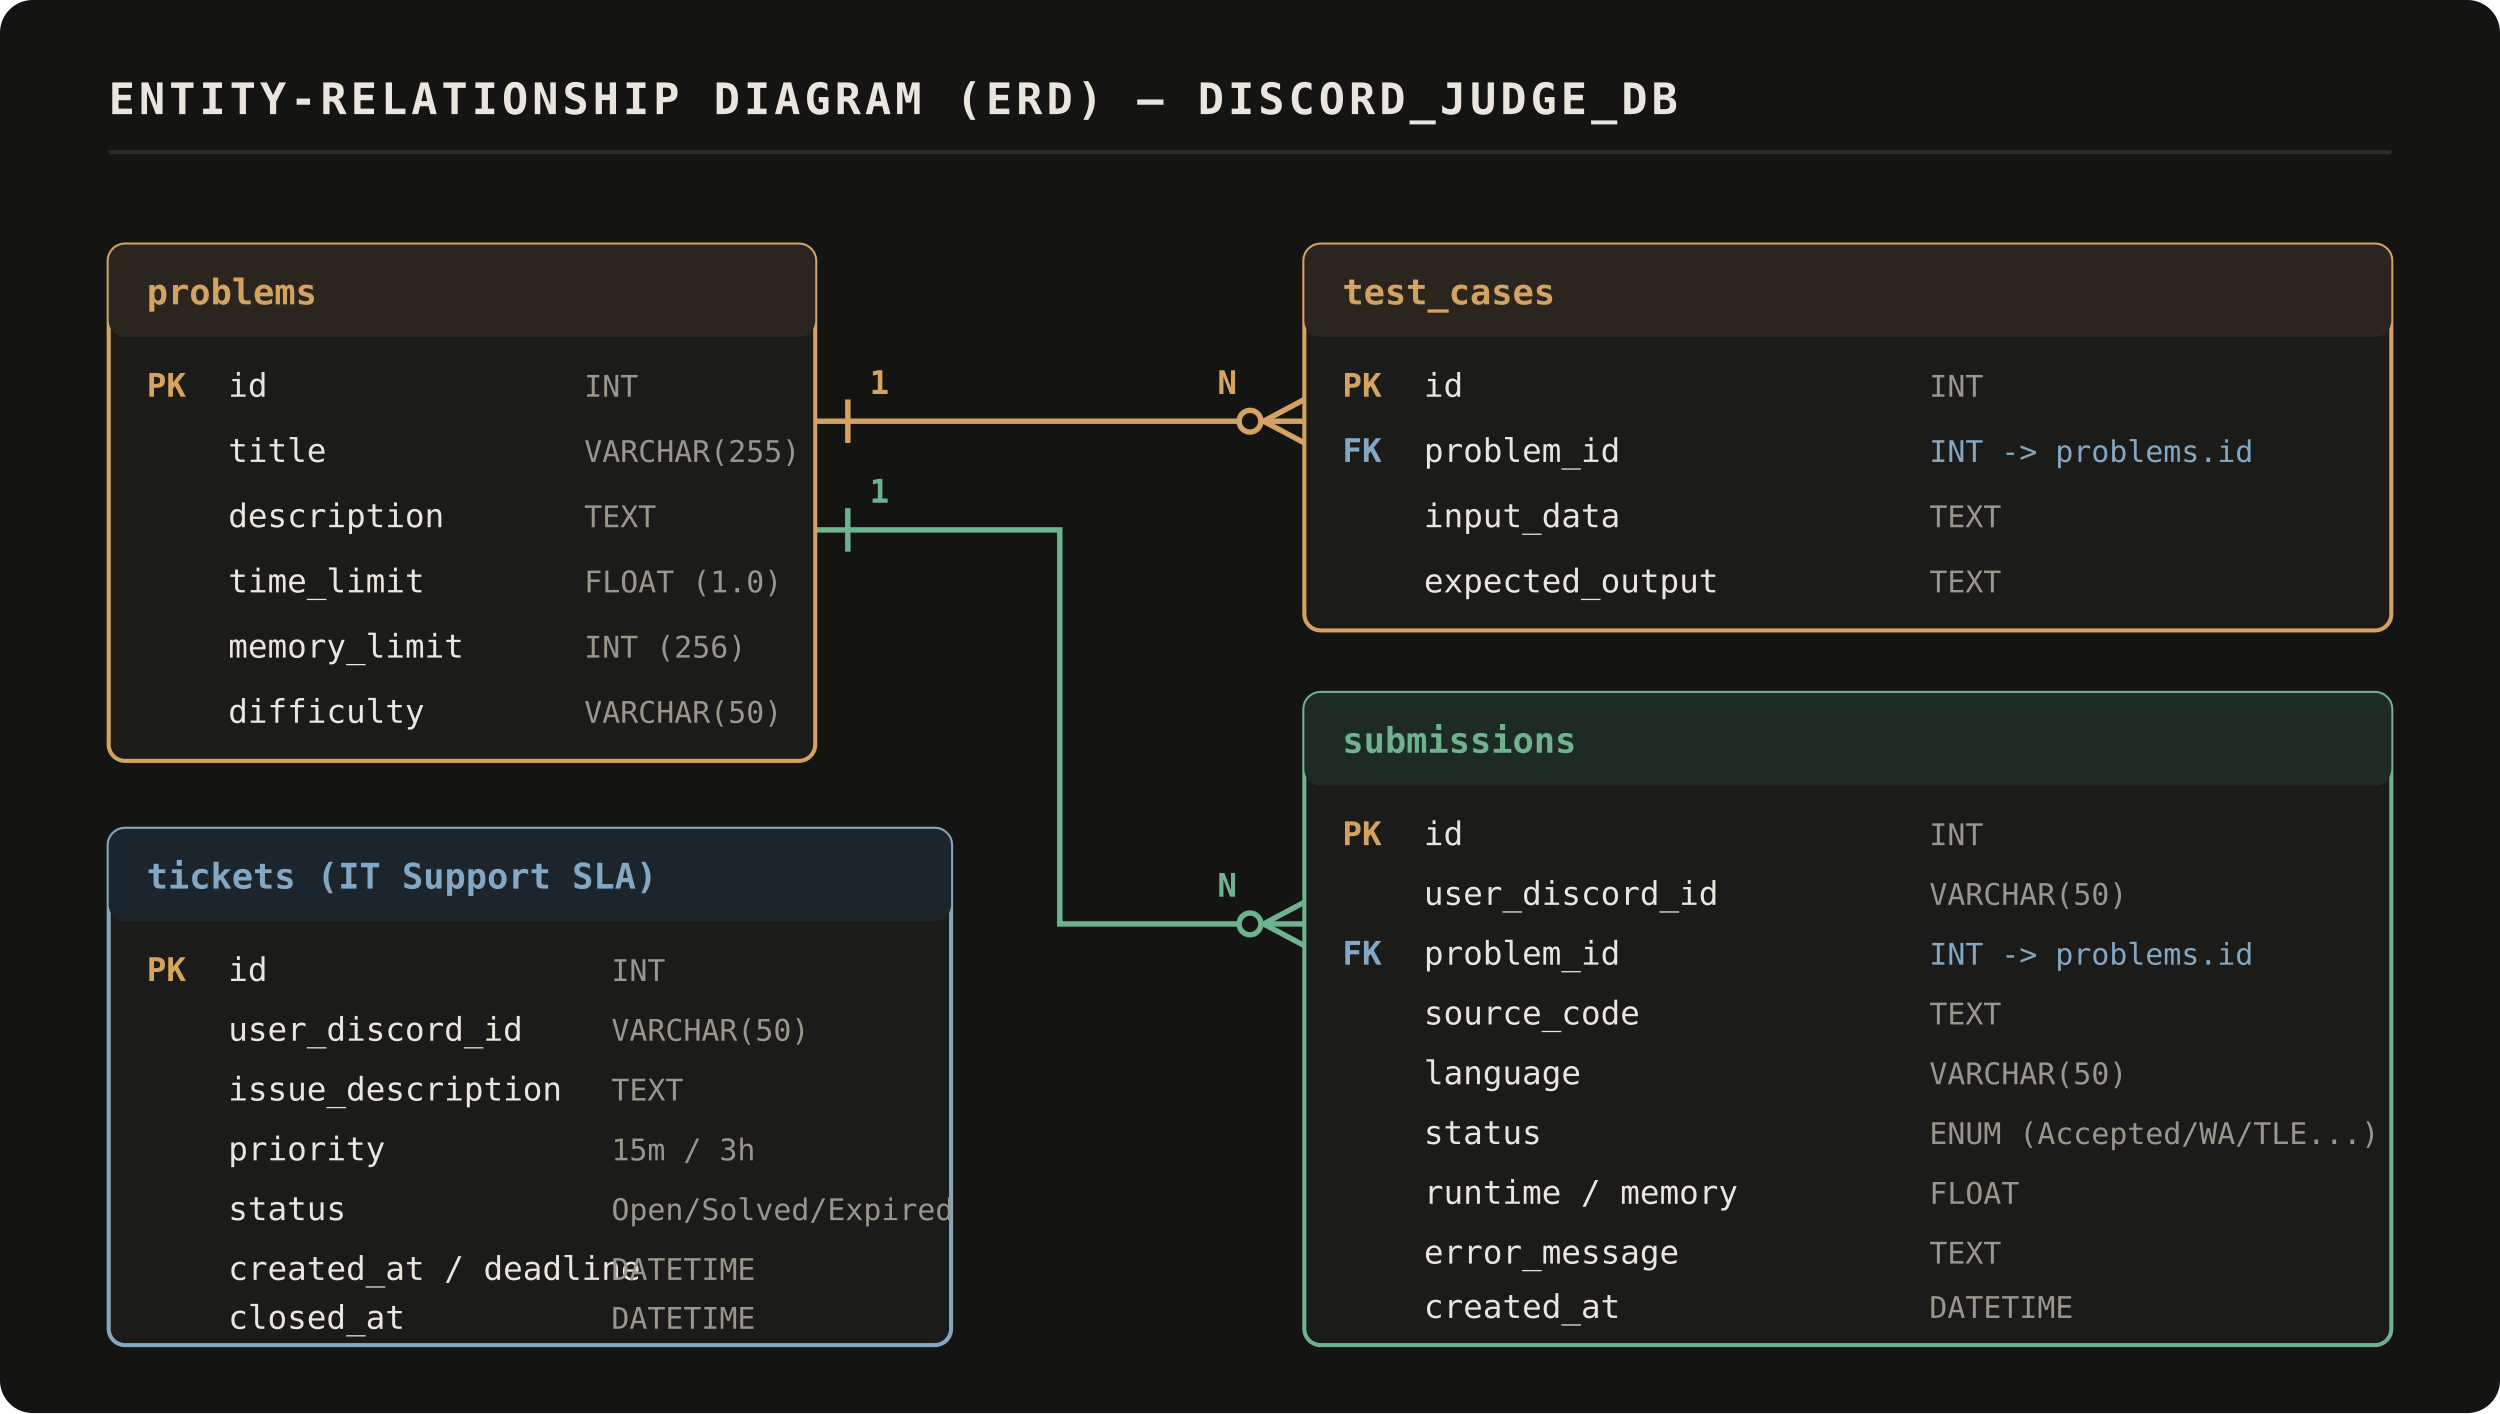
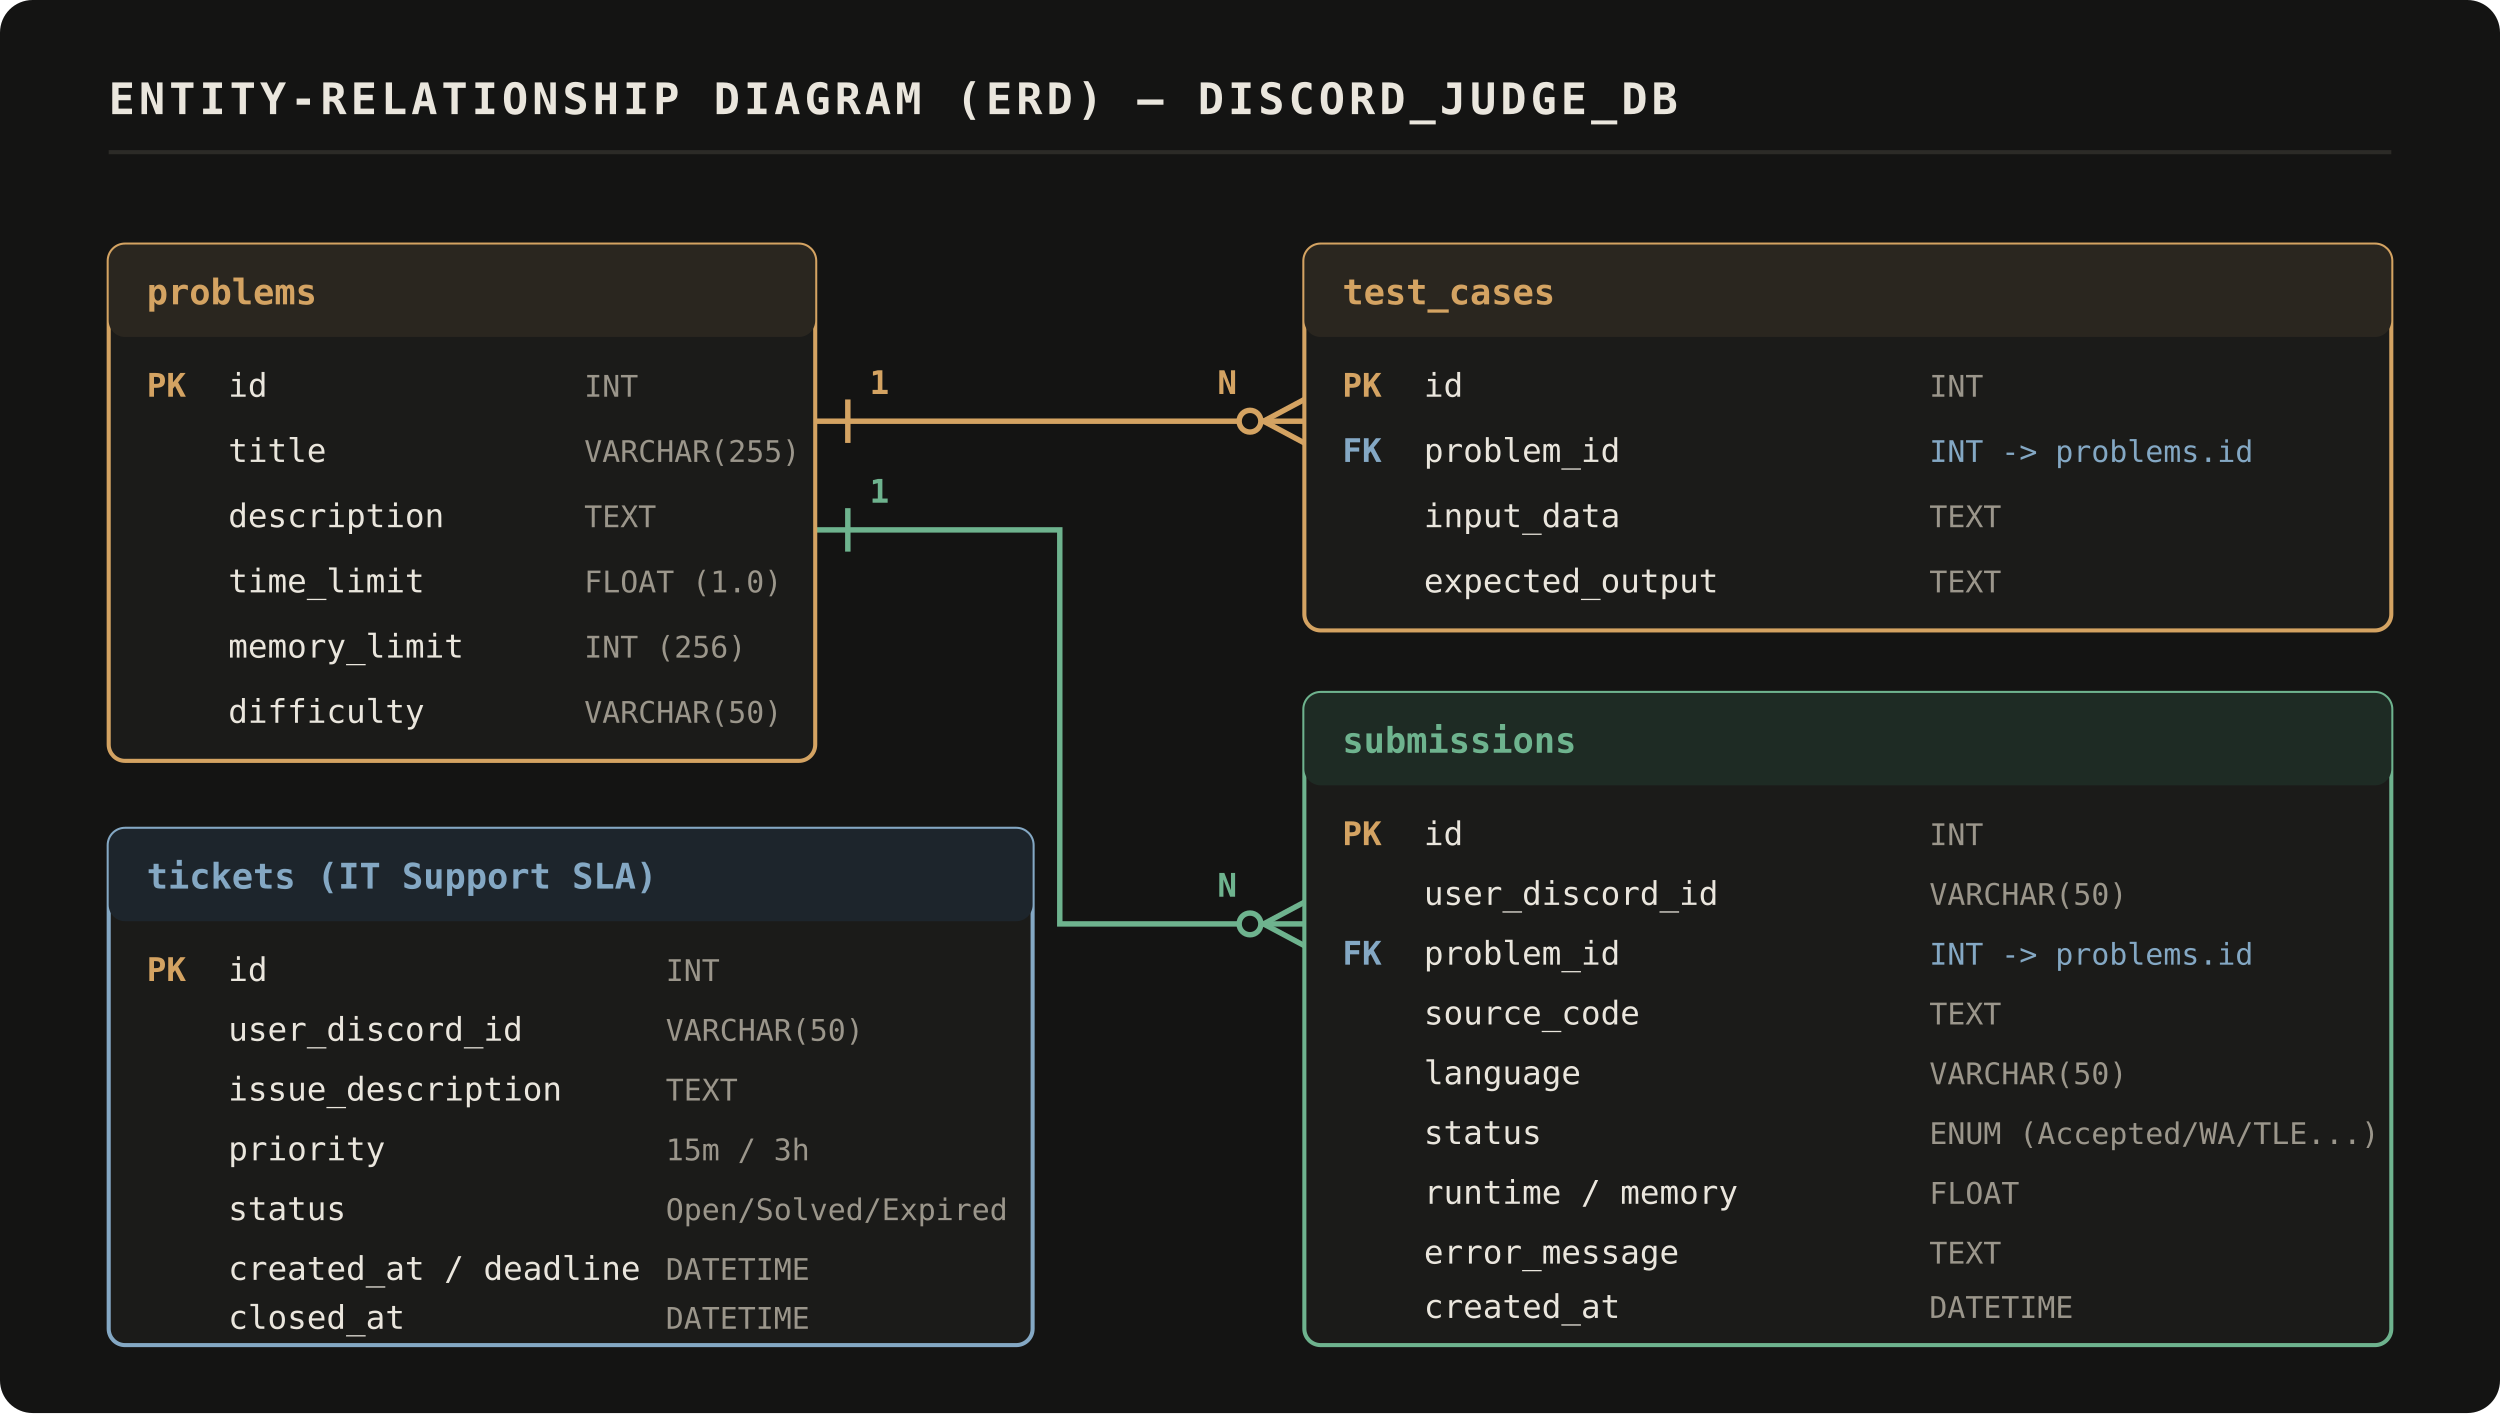
<svg xmlns="http://www.w3.org/2000/svg" viewBox="0 0 920 520" width="100%" height="100%" font-family="ui-monospace, SFMono-Regular, Menlo, Monaco, Consolas, monospace">
  <rect width="920" height="520" rx="12" fill="#141413" />
  <text x="40" y="42" fill="#EAE6DD" font-size="16" font-weight="bold" letter-spacing="1.5">ENTITY-RELATIONSHIP DIAGRAM (ERD) — DISCORD_JUDGE_DB</text>
  <line x1="40" y1="56" x2="880" y2="56" stroke="#2C2B27" stroke-width="1.5" />
  <path d="M 300 155 L 480 155" stroke="#D4A362" stroke-width="2" fill="none" />
  <line x1="312" y1="147" x2="312" y2="163" stroke="#D4A362" stroke-width="2" />
  <text x="320" y="145" fill="#D4A362" font-size="12" font-weight="bold">1</text>
  <path d="M 465 155 L 480 147 M 465 155 L 480 163" stroke="#D4A362" stroke-width="2" fill="none" />
  <circle cx="460" cy="155" r="4" fill="#141413" stroke="#D4A362" stroke-width="2" />
  <text x="448" y="145" fill="#D4A362" font-size="12" font-weight="bold">N</text>
  <path d="M 300 195 L 390 195 L 390 340 L 480 340" stroke="#6EB38E" stroke-width="2" fill="none" />
  <line x1="312" y1="187" x2="312" y2="203" stroke="#6EB38E" stroke-width="2" />
  <text x="320" y="185" fill="#6EB38E" font-size="12" font-weight="bold">1</text>
  <path d="M 465 340 L 480 332 M 465 340 L 480 348" stroke="#6EB38E" stroke-width="2" fill="none" />
  <circle cx="460" cy="340" r="4" fill="#141413" stroke="#6EB38E" stroke-width="2" />
  <text x="448" y="330" fill="#6EB38E" font-size="12" font-weight="bold">N</text>
  <g transform="translate(40, 90)">
    <rect width="260" height="190" rx="6" fill="#1B1B19" stroke="#D4A362" stroke-width="1.5" />
    <rect width="260" height="34" rx="6" fill="#2A261F" />
    <text x="14" y="22" fill="#D4A362" font-size="13" font-weight="bold">problems</text>
    <text x="14" y="56" fill="#D4A362" font-size="12" font-weight="bold">PK</text>
    <text x="44" y="56" fill="#EAE6DD" font-size="12">id</text>
    <text x="175" y="56" fill="#9B968B" font-size="11">INT</text>
    <text x="44" y="80" fill="#EAE6DD" font-size="12">title</text>
    <text x="175" y="80" fill="#9B968B" font-size="11">VARCHAR(255)</text>
    <text x="44" y="104" fill="#EAE6DD" font-size="12">description</text>
    <text x="175" y="104" fill="#9B968B" font-size="11">TEXT</text>
    <text x="44" y="128" fill="#EAE6DD" font-size="12">time_limit</text>
    <text x="175" y="128" fill="#9B968B" font-size="11">FLOAT (1.0)</text>
    <text x="44" y="152" fill="#EAE6DD" font-size="12">memory_limit</text>
    <text x="175" y="152" fill="#9B968B" font-size="11">INT (256)</text>
    <text x="44" y="176" fill="#EAE6DD" font-size="12">difficulty</text>
    <text x="175" y="176" fill="#9B968B" font-size="11">VARCHAR(50)</text>
  </g>
  <g transform="translate(480, 90)">
    <rect width="400" height="142" rx="6" fill="#1B1B19" stroke="#D4A362" stroke-width="1.5" />
    <rect width="400" height="34" rx="6" fill="#2A261F" />
    <text x="14" y="22" fill="#D4A362" font-size="13" font-weight="bold">test_cases</text>
    <text x="14" y="56" fill="#D4A362" font-size="12" font-weight="bold">PK</text>
    <text x="44" y="56" fill="#EAE6DD" font-size="12">id</text>
    <text x="230" y="56" fill="#9B968B" font-size="11">INT</text>
    <text x="14" y="80" fill="#84A8C4" font-size="12" font-weight="bold">FK</text>
    <text x="44" y="80" fill="#EAE6DD" font-size="12">problem_id</text>
    <text x="230" y="80" fill="#84A8C4" font-size="11">INT -&gt; problems.id</text>
    <text x="44" y="104" fill="#EAE6DD" font-size="12">input_data</text>
    <text x="230" y="104" fill="#9B968B" font-size="11">TEXT</text>
    <text x="44" y="128" fill="#EAE6DD" font-size="12">expected_output</text>
    <text x="230" y="128" fill="#9B968B" font-size="11">TEXT</text>
  </g>
  <g transform="translate(480, 255)">
    <rect width="400" height="240" rx="6" fill="#1B1B19" stroke="#6EB38E" stroke-width="1.5" />
    <rect width="400" height="34" rx="6" fill="#1E2B24" />
    <text x="14" y="22" fill="#6EB38E" font-size="13" font-weight="bold">submissions</text>
    <text x="14" y="56" fill="#D4A362" font-size="12" font-weight="bold">PK</text>
    <text x="44" y="56" fill="#EAE6DD" font-size="12">id</text>
    <text x="230" y="56" fill="#9B968B" font-size="11">INT</text>
    <text x="44" y="78" fill="#EAE6DD" font-size="12">user_discord_id</text>
    <text x="230" y="78" fill="#9B968B" font-size="11">VARCHAR(50)</text>
    <text x="14" y="100" fill="#84A8C4" font-size="12" font-weight="bold">FK</text>
    <text x="44" y="100" fill="#EAE6DD" font-size="12">problem_id</text>
    <text x="230" y="100" fill="#84A8C4" font-size="11">INT -&gt; problems.id</text>
    <text x="44" y="122" fill="#EAE6DD" font-size="12">source_code</text>
    <text x="230" y="122" fill="#9B968B" font-size="11">TEXT</text>
    <text x="44" y="144" fill="#EAE6DD" font-size="12">language</text>
    <text x="230" y="144" fill="#9B968B" font-size="11">VARCHAR(50)</text>
    <text x="44" y="166" fill="#EAE6DD" font-size="12">status</text>
    <text x="230" y="166" fill="#9B968B" font-size="11">ENUM (Accepted/WA/TLE...)</text>
    <text x="44" y="188" fill="#EAE6DD" font-size="12">runtime / memory</text>
    <text x="230" y="188" fill="#9B968B" font-size="11">FLOAT</text>
    <text x="44" y="210" fill="#EAE6DD" font-size="12">error_message</text>
    <text x="230" y="210" fill="#9B968B" font-size="11">TEXT</text>
    <text x="44" y="230" fill="#EAE6DD" font-size="12">created_at</text>
    <text x="230" y="230" fill="#9B968B" font-size="11">DATETIME</text>
  </g>
  <g transform="translate(40, 305)">
-     <rect width="310" height="190" rx="6" fill="#1B1B19" stroke="#84A8C4" stroke-width="1.5" />
-     <rect width="310" height="34" rx="6" fill="#1D252C" />
+     <rect width="340" height="190" rx="6" fill="#1B1B19" stroke="#84A8C4" stroke-width="1.5" />
+     <rect width="340" height="34" rx="6" fill="#1D252C" />
    <text x="14" y="22" fill="#84A8C4" font-size="13" font-weight="bold">tickets (IT Support SLA)</text>
    <text x="14" y="56" fill="#D4A362" font-size="12" font-weight="bold">PK</text>
    <text x="44" y="56" fill="#EAE6DD" font-size="12">id</text>
-     <text x="185" y="56" fill="#9B968B" font-size="11">INT</text>
+     <text x="205" y="56" fill="#9B968B" font-size="11">INT</text>
    <text x="44" y="78" fill="#EAE6DD" font-size="12">user_discord_id</text>
-     <text x="185" y="78" fill="#9B968B" font-size="11">VARCHAR(50)</text>
+     <text x="205" y="78" fill="#9B968B" font-size="11">VARCHAR(50)</text>
    <text x="44" y="100" fill="#EAE6DD" font-size="12">issue_description</text>
-     <text x="185" y="100" fill="#9B968B" font-size="11">TEXT</text>
+     <text x="205" y="100" fill="#9B968B" font-size="11">TEXT</text>
    <text x="44" y="122" fill="#EAE6DD" font-size="12">priority</text>
-     <text x="185" y="122" fill="#9B968B" font-size="11">15m / 3h</text>
+     <text x="205" y="122" fill="#9B968B" font-size="11">15m / 3h</text>
    <text x="44" y="144" fill="#EAE6DD" font-size="12">status</text>
-     <text x="185" y="144" fill="#9B968B" font-size="11">Open/Solved/Expired</text>
+     <text x="205" y="144" fill="#9B968B" font-size="11">Open/Solved/Expired</text>
    <text x="44" y="166" fill="#EAE6DD" font-size="12">created_at / deadline</text>
-     <text x="185" y="166" fill="#9B968B" font-size="11">DATETIME</text>
+     <text x="205" y="166" fill="#9B968B" font-size="11">DATETIME</text>
    <text x="44" y="184" fill="#EAE6DD" font-size="12">closed_at</text>
-     <text x="185" y="184" fill="#9B968B" font-size="11">DATETIME</text>
+     <text x="205" y="184" fill="#9B968B" font-size="11">DATETIME</text>
  </g>
</svg>
